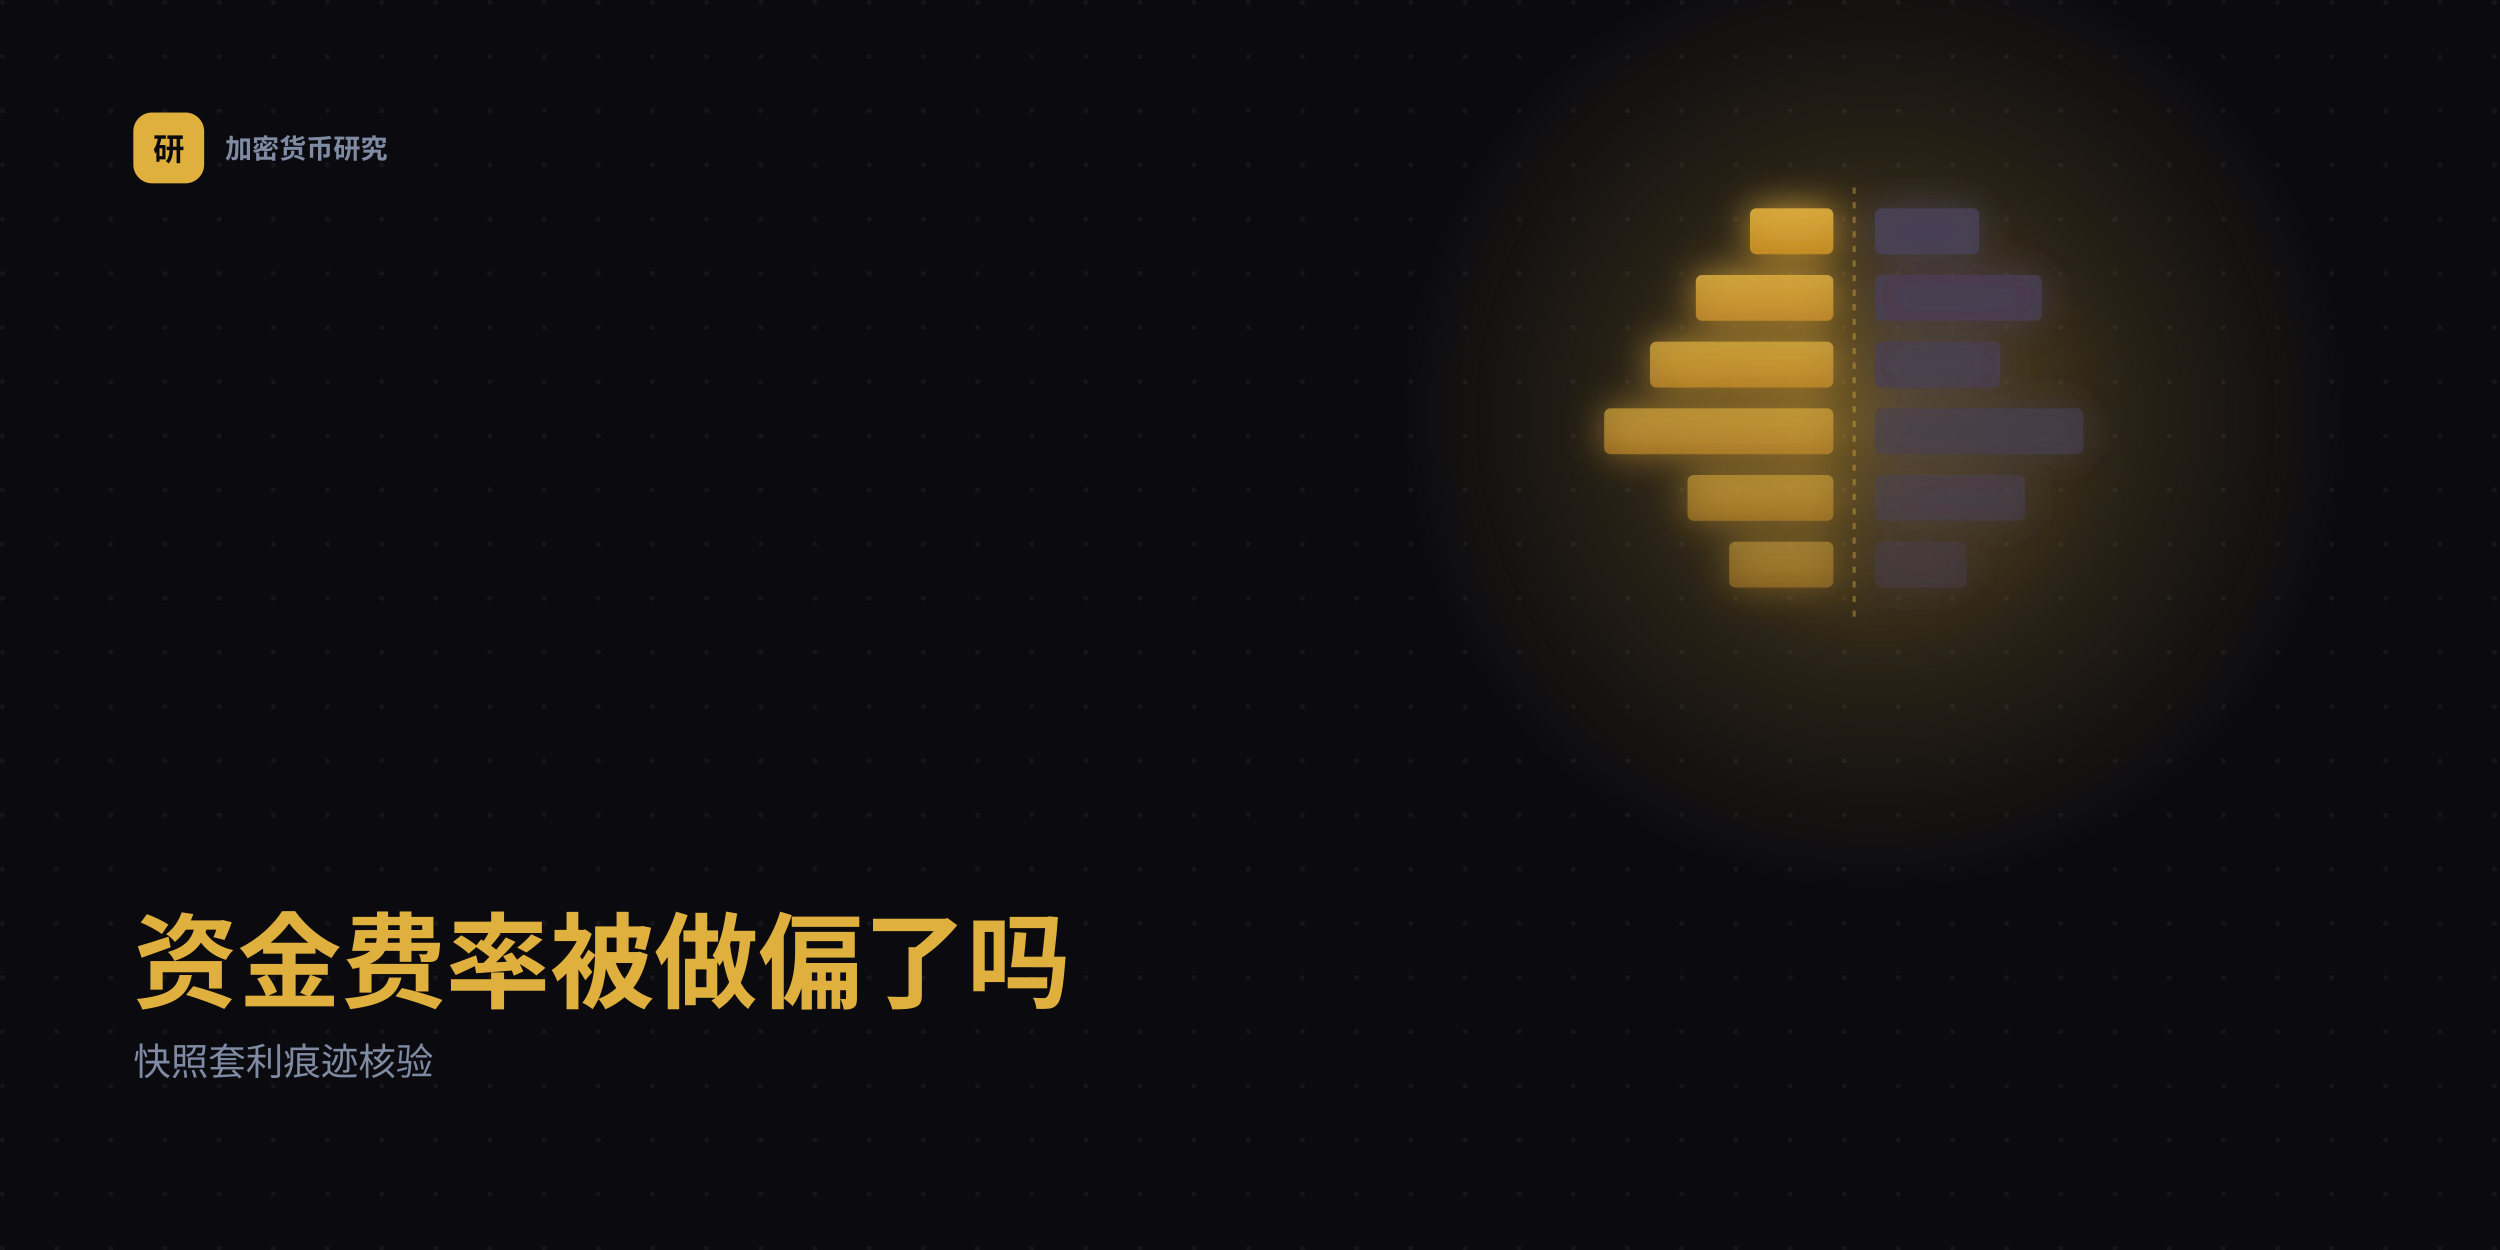
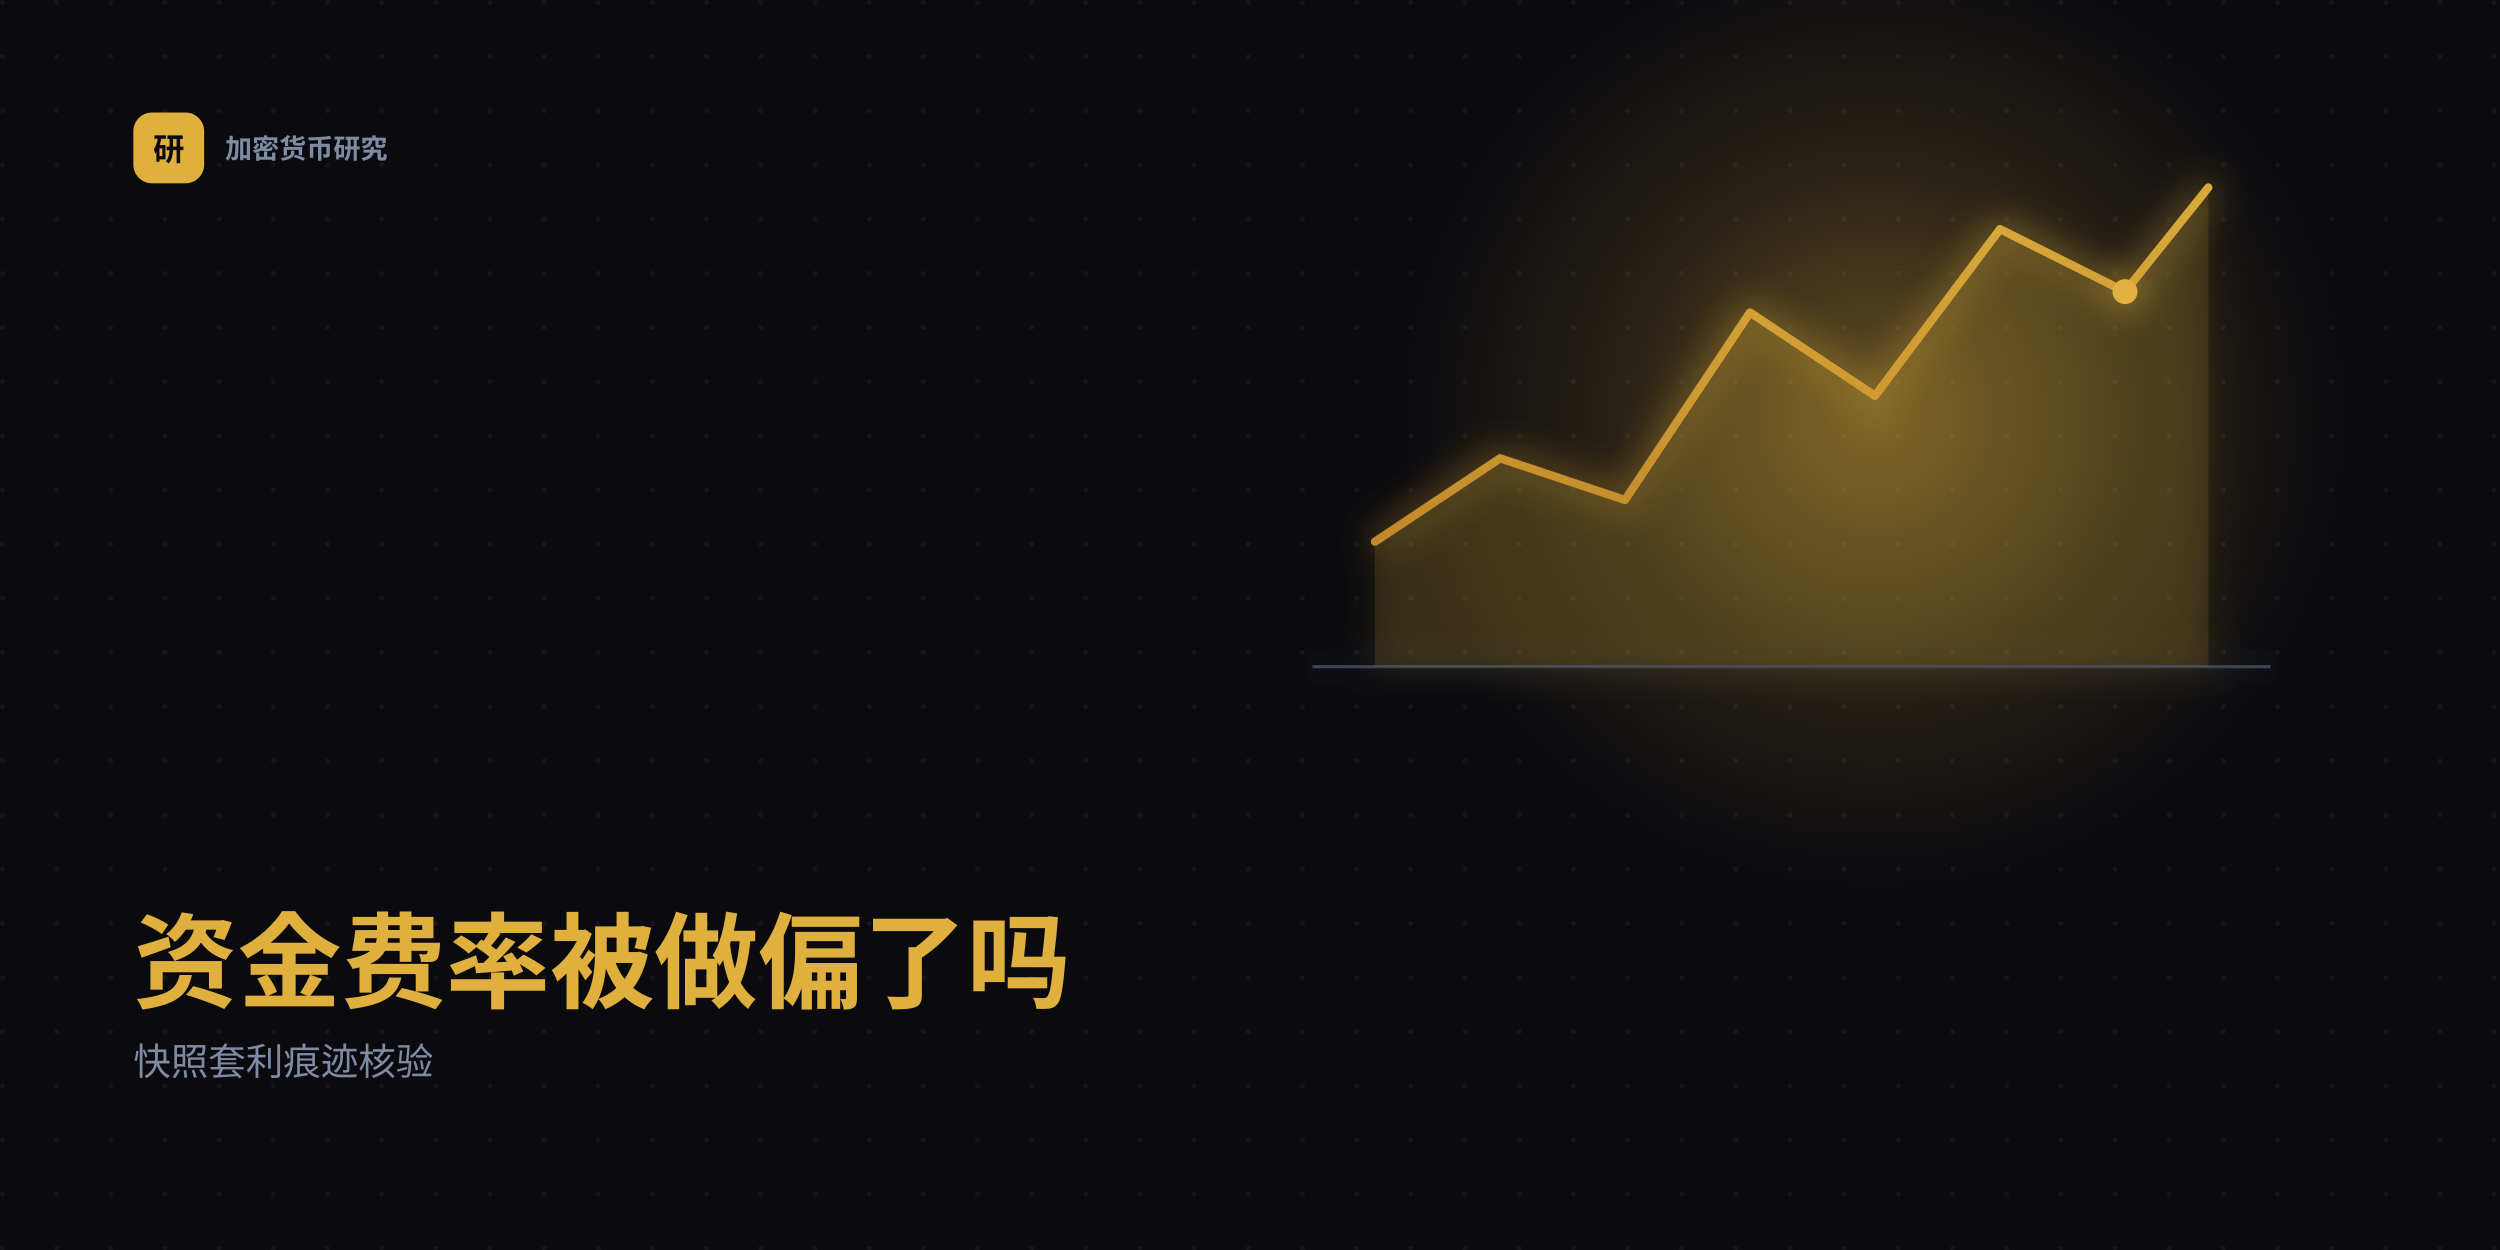
<svg xmlns="http://www.w3.org/2000/svg" viewBox="0 0 1200 600" role="img" aria-label="资金费率被做偏了吗：快照套利痕迹核验 主题配图">
  <defs>
    <radialGradient id="glowperpetualfzh" cx="50%" cy="50%" r="50%">
      <stop offset="0%" stop-color="#e0b03f" stop-opacity="0.42" />
      <stop offset="55%" stop-color="#e0b03f" stop-opacity="0.13" />
      <stop offset="100%" stop-color="#e0b03f" stop-opacity="0" />
    </radialGradient>
    <linearGradient id="barperpetualfzh" x1="0" y1="1" x2="0" y2="0">
      <stop offset="0%" stop-color="#c98f2a" stop-opacity="0.95" />
      <stop offset="100%" stop-color="#e0b03f" stop-opacity="0.95" />
    </linearGradient>
    <filter id="softperpetualfzh" x="-80%" y="-80%" width="260%" height="260%">
      <feGaussianBlur stdDeviation="9" result="b" />
      <feMerge>
        <feMergeNode in="b" />
        <feMergeNode in="SourceGraphic" />
      </feMerge>
    </filter>
    <pattern id="dotsperpetualfzh" width="26" height="26" patternUnits="userSpaceOnUse">
      <circle cx="1.2" cy="1.2" r="1.2" fill="#ffffff" fill-opacity="0.05" />
    </pattern>
  </defs>
  <rect width="1200" height="600" fill="#0a0a0f" />
  <rect width="1200" height="600" fill="url(#dotsperpetualfzh)" />
  <g transform="translate(64,54)">
    <rect x="0" y="0" width="34" height="34" rx="9" fill="#e0b03f" />
    <text x="17" y="23" font-family="'Segoe UI',Arial,sans-serif" font-size="15" font-weight="700" fill="#0a0a0f" text-anchor="middle">研</text>
    <text x="44" y="22" font-family="'Segoe UI',Arial,sans-serif" font-size="13" font-weight="600" fill="#7f8aa3">加密货币研究</text>
  </g>
  <circle cx="900" cy="200" r="230" fill="url(#glowperpetualfzh)" />
  <g filter="url(#softperpetualfzh)">
-     <line x1="890" y1="90" x2="890" y2="300" stroke="#e0b03f" stroke-width="1.5" opacity="0.4" stroke-dasharray="3 4" />
-     <rect x="840" y="100" width="40" height="22" rx="3" fill="url(#barperpetualfzh)" opacity="0.95" />
-     <rect x="814" y="132" width="66" height="22" rx="3" fill="url(#barperpetualfzh)" opacity="0.85" />
-     <rect x="792" y="164" width="88" height="22" rx="3" fill="url(#barperpetualfzh)" opacity="0.75" />
-     <rect x="770" y="196" width="110" height="22" rx="3" fill="url(#barperpetualfzh)" opacity="0.65" />
-     <rect x="810" y="228" width="70" height="22" rx="3" fill="url(#barperpetualfzh)" opacity="0.55" />
-     <rect x="830" y="260" width="50" height="22" rx="3" fill="url(#barperpetualfzh)" opacity="0.45" />
-     <rect x="900" y="100" width="50" height="22" rx="3" fill="#4a4054" opacity="0.9" />
-     <rect x="900" y="132" width="80" height="22" rx="3" fill="#4a4054" opacity="0.8" />
-     <rect x="900" y="164" width="60" height="22" rx="3" fill="#4a4054" opacity="0.7" />
-     <rect x="900" y="196" width="100" height="22" rx="3" fill="#4a4054" opacity="0.6" />
-     <rect x="900" y="228" width="72" height="22" rx="3" fill="#4a4054" opacity="0.5" />
-     <rect x="900" y="260" width="44" height="22" rx="3" fill="#4a4054" opacity="0.4" />
+     <line x1="630" y1="320" x2="1090" y2="320" stroke="#3a4452" stroke-width="1.5" />
+     <polygon points="660,320 660,260 720,220 780,240 840,150 900,190 960,110 1020,140 1060,90 1060,320" fill="#e0b03f" opacity="0.12" />
+     <polyline points="660,260 720,220 780,240 840,150 900,190 960,110 1020,140 1060,90" fill="none" stroke="url(#barperpetualfzh)" stroke-width="4" stroke-linecap="round" stroke-linejoin="round" />
+     <circle cx="1020" cy="140" r="6" fill="#e0b03f" />
  </g>
  <g font-family="'Segoe UI',Arial,sans-serif" font-weight="800">
    <text font-size="50" fill="#e0b03f">
      <tspan x="64" y="480">资金费率被做偏了吗</tspan>
    </text>
  </g>
  <text x="64" y="516" font-family="'Segoe UI',Arial,sans-serif" font-size="18" fill="#7f8aa3">快照套利痕迹核验</text>
</svg>
